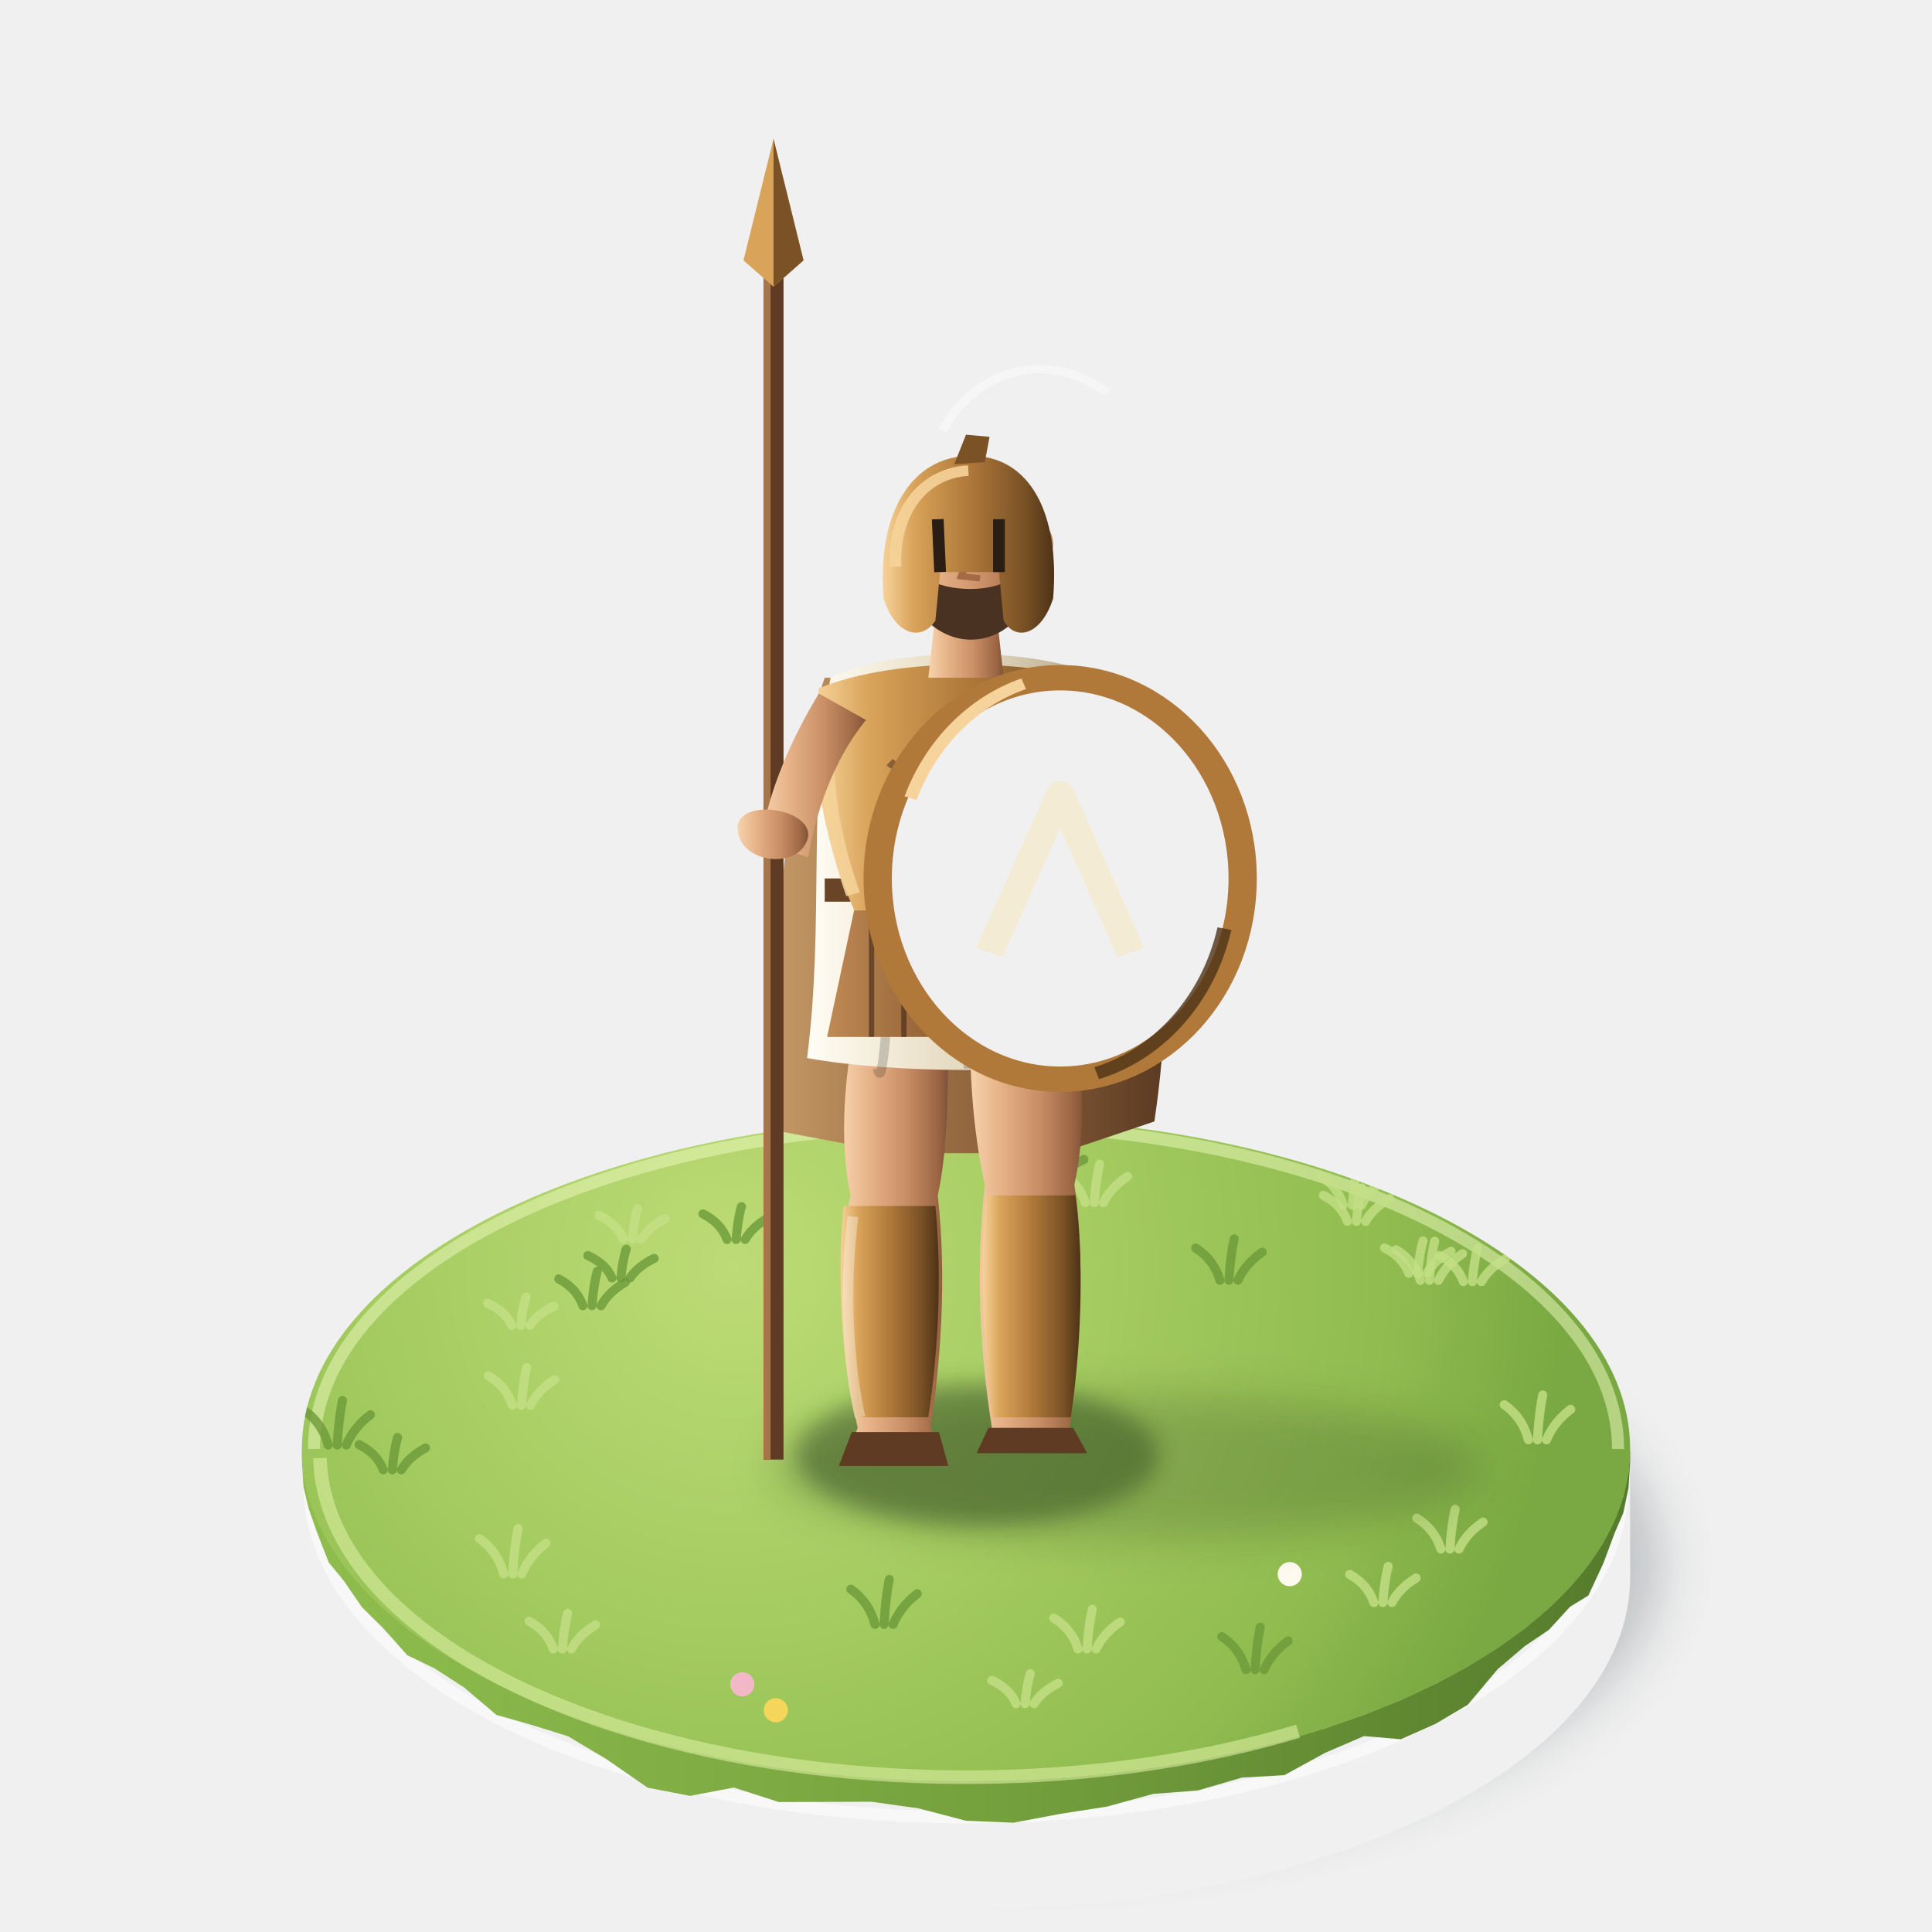
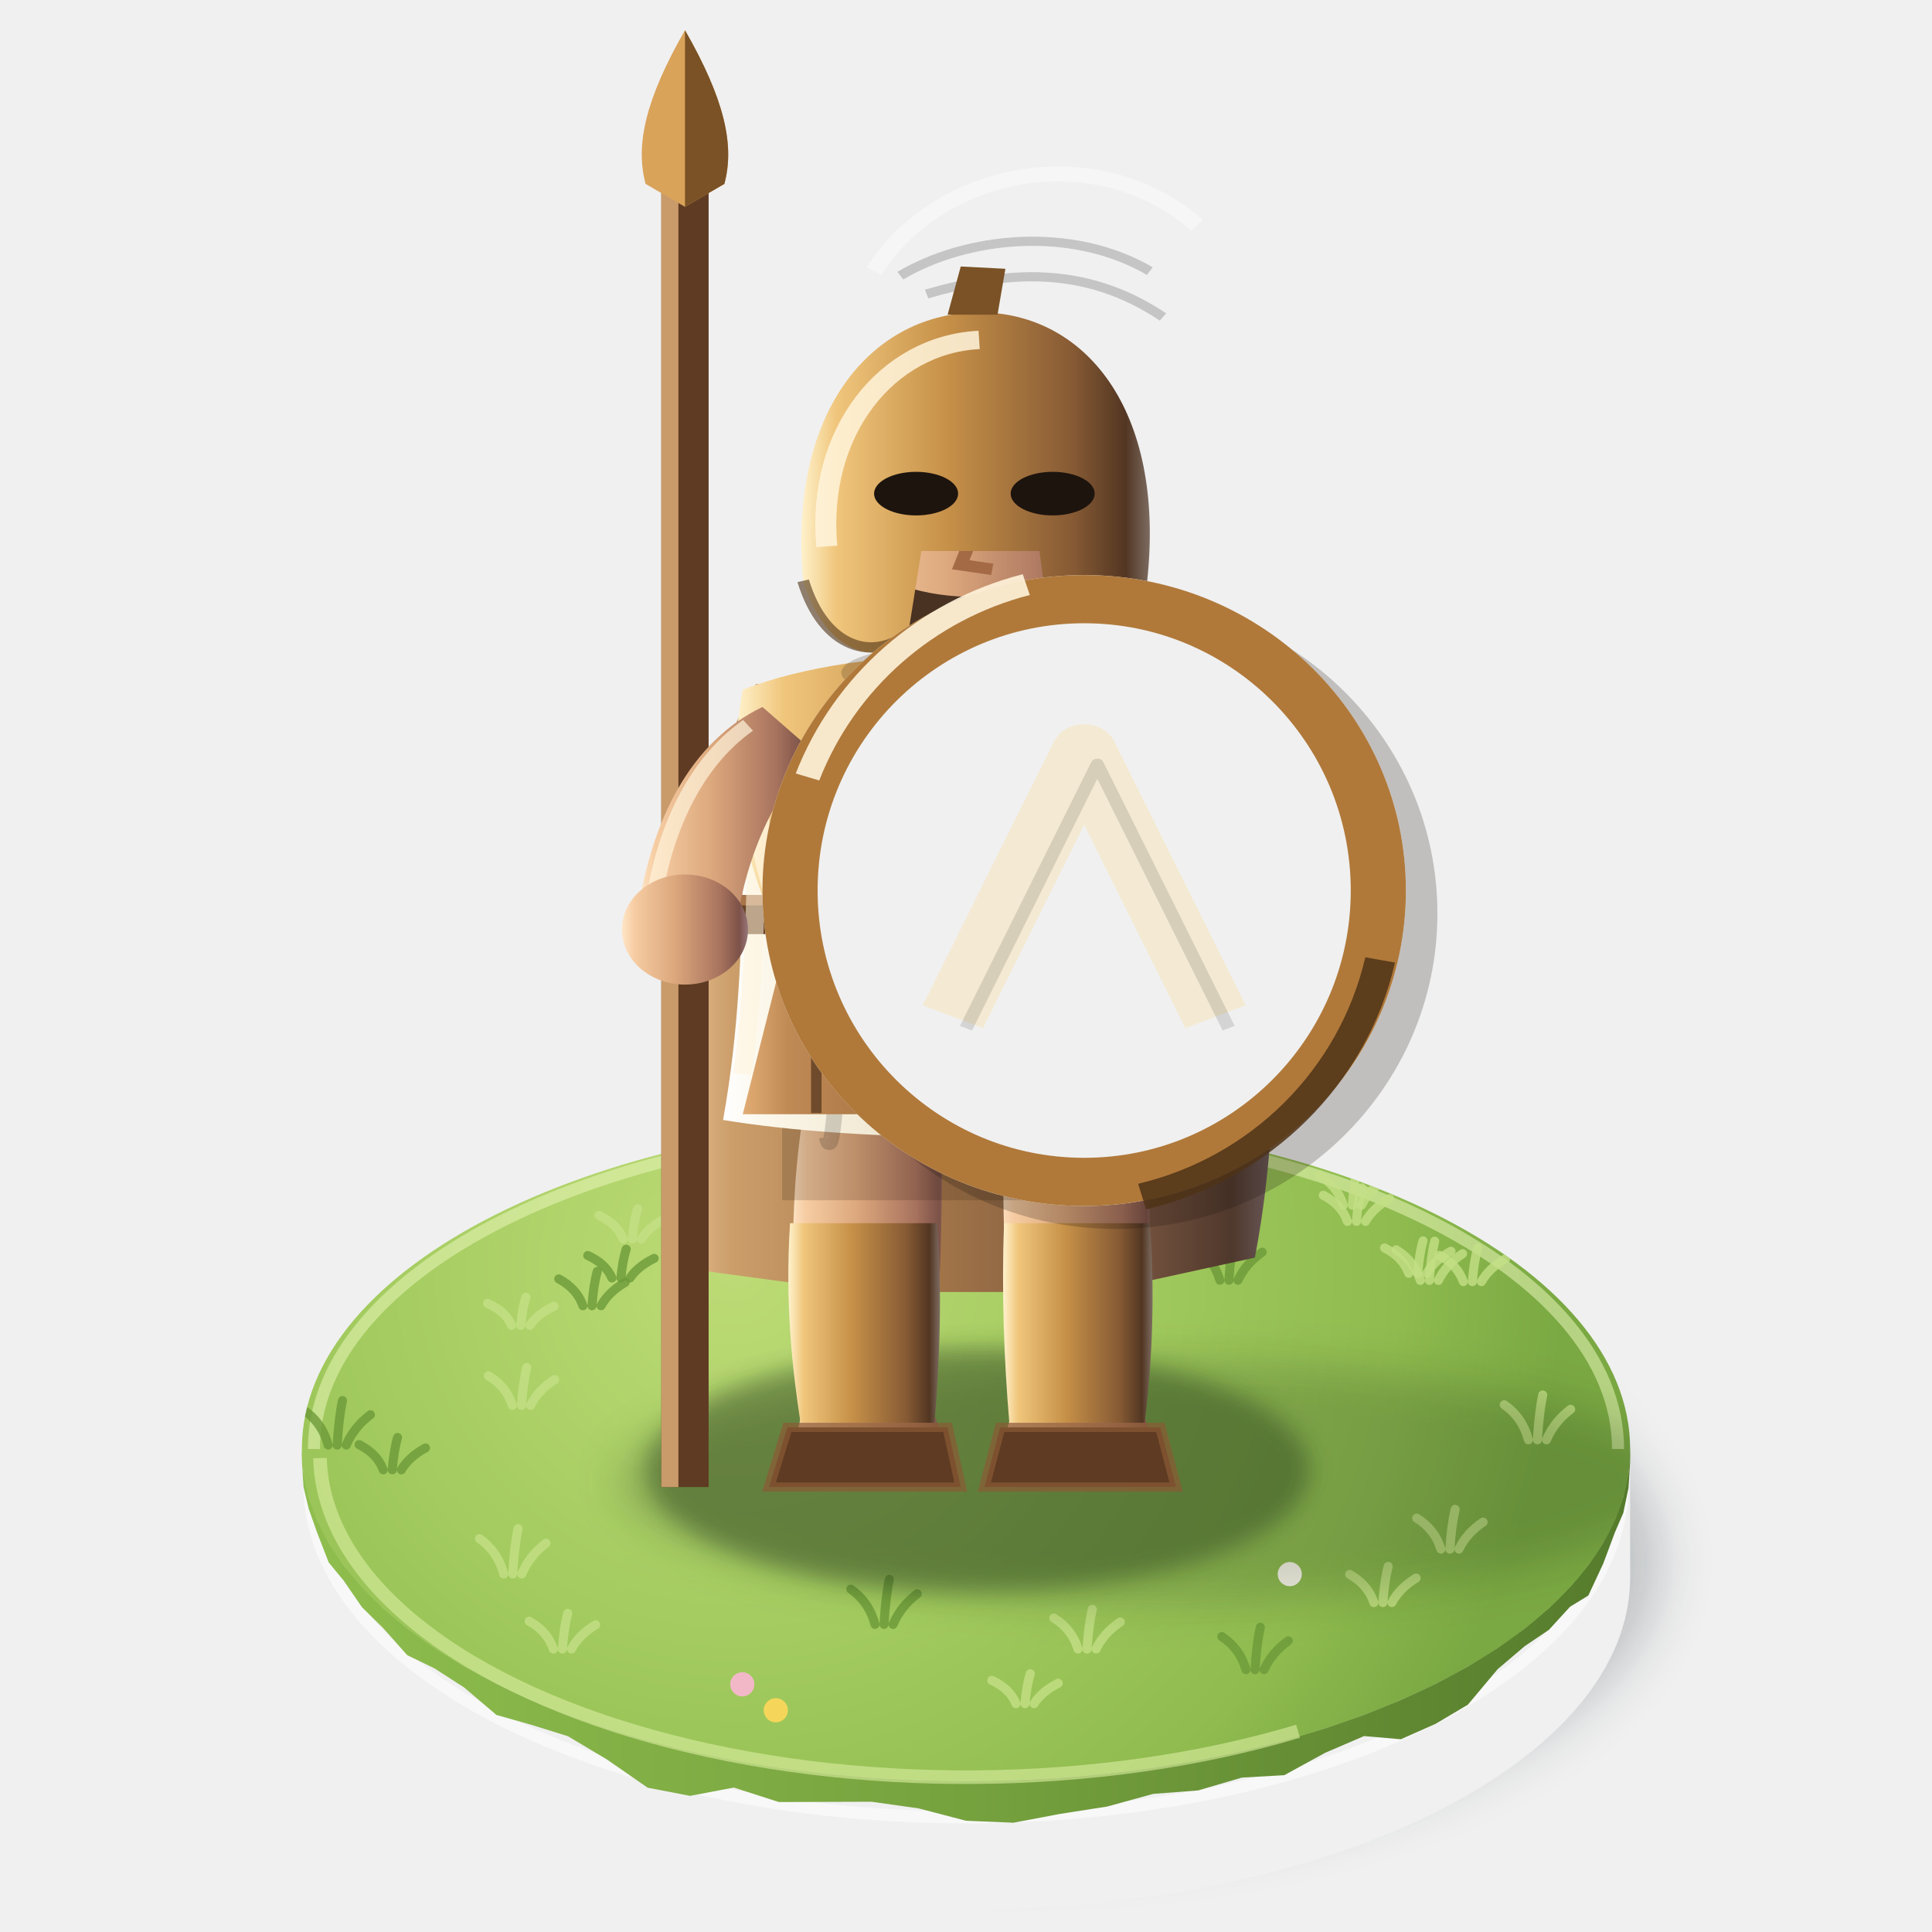
<svg xmlns="http://www.w3.org/2000/svg" viewBox="0 0 128 128">
  <defs>
    <filter id="hoplite-blur1_6" x="-40%" y="-40%" width="180%" height="180%">
      <feGaussianBlur stdDeviation="1.6" />
    </filter>
    <linearGradient id="hoplite-own" gradientUnits="userSpaceOnUse" x1="20" y1="0" x2="108" y2="0">
      <stop offset="0" stop-color="#ffffff" />
      <stop offset="0.3" stop-color="#e6e6e6" />
      <stop offset="0.6" stop-color="#c4c4c4" />
      <stop offset="0.86" stop-color="#9a9a9a" />
      <stop offset="1" stop-color="#747474" />
    </linearGradient>
    <linearGradient id="hoplite-lip" gradientUnits="userSpaceOnUse" x1="20" y1="0" x2="108" y2="0">
      <stop offset="0" stop-color="#8fbe4e" />
      <stop offset="0.5" stop-color="#76a23e" />
      <stop offset="1" stop-color="#557b2c" />
    </linearGradient>
    <radialGradient id="hoplite-grass" gradientUnits="userSpaceOnUse" cx="48.6" cy="83.9" r="55">
      <stop offset="0" stop-color="#bddb76" />
      <stop offset="0.45" stop-color="#a3cb5f" />
      <stop offset="0.8" stop-color="#8fbb4f" />
      <stop offset="1" stop-color="#7aa842" />
    </radialGradient>
    <clipPath id="hoplite-top">
      <ellipse cx="64" cy="96" rx="44" ry="22" />
    </clipPath>
    <filter id="hoplite-blur1_4" x="-40%" y="-40%" width="180%" height="180%">
      <feGaussianBlur stdDeviation="1.4" />
    </filter>
    <filter id="hoplite-blur0_7" x="-40%" y="-40%" width="180%" height="180%">
      <feGaussianBlur stdDeviation="0.7" />
    </filter>
    <linearGradient id="hoplite-uacc" x1="0" y1="0" x2="1" y2="0">
      <stop offset="0" stop-color="#ffffff" />
-       <stop offset="0.35" stop-color="#e6e6e6" />
-       <stop offset="0.7" stop-color="#9a9a9a" />
-       <stop offset="1" stop-color="#747474" />
+       <stop offset="0.12" stop-color="#ffffff" />
+       <stop offset="0.45" stop-color="#e6e6e6" />
+       <stop offset="0.8" stop-color="#9a9a9a" />
+       <stop offset="0.94" stop-color="#747474" />
+       <stop offset="1" stop-color="#c4c4c4" />
    </linearGradient>
    <linearGradient id="hoplite-uskin" x1="0" y1="0" x2="1" y2="0">
-       <stop offset="0" stop-color="#f6d3ad" />
-       <stop offset="0.25" stop-color="#e8b48a" />
-       <stop offset="0.6" stop-color="#c98f66" />
-       <stop offset="0.9" stop-color="#9c6644" />
-       <stop offset="1" stop-color="#7f5238" />
+       <stop offset="0" stop-color="#ffe6c8" />
+       <stop offset="0.1" stop-color="#f6cca2" />
+       <stop offset="0.42" stop-color="#dca77c" />
+       <stop offset="0.78" stop-color="#a8735e" />
+       <stop offset="0.93" stop-color="#7c5248" />
+       <stop offset="1" stop-color="#97767a" />
    </linearGradient>
    <linearGradient id="hoplite-umetal" x1="0" y1="0" x2="1" y2="0">
-       <stop offset="0" stop-color="#f6d39a" />
-       <stop offset="0.18" stop-color="#d9a35a" />
-       <stop offset="0.5" stop-color="#b0793a" />
-       <stop offset="0.82" stop-color="#7a5226" />
-       <stop offset="1" stop-color="#4e3216" />
+       <stop offset="0" stop-color="#fff2cc" />
+       <stop offset="0.1" stop-color="#f0c67c" />
+       <stop offset="0.42" stop-color="#c69048" />
+       <stop offset="0.78" stop-color="#865a34" />
+       <stop offset="0.93" stop-color="#523622" />
+       <stop offset="1" stop-color="#7d6c62" />
    </linearGradient>
    <linearGradient id="hoplite-ucloak" x1="0" y1="0" x2="1" y2="0">
-       <stop offset="0" stop-color="#c49866" />
-       <stop offset="0.3" stop-color="#a57749" />
-       <stop offset="0.7" stop-color="#7f5634" />
-       <stop offset="1" stop-color="#5a3a22" />
+       <stop offset="0" stop-color="#ecc596" />
+       <stop offset="0.1" stop-color="#cb9e6a" />
+       <stop offset="0.42" stop-color="#a57749" />
+       <stop offset="0.78" stop-color="#74523e" />
+       <stop offset="0.93" stop-color="#4f382c" />
+       <stop offset="1" stop-color="#6b5a5c" />
    </linearGradient>
    <linearGradient id="hoplite-utunic" x1="0" y1="0" x2="1" y2="0">
-       <stop offset="0" stop-color="#fffdf6" />
-       <stop offset="0.25" stop-color="#f3ebd8" />
-       <stop offset="0.6" stop-color="#ddd1b6" />
-       <stop offset="0.9" stop-color="#b3a688" />
-       <stop offset="1" stop-color="#9a8e72" />
+       <stop offset="0" stop-color="#ffffff" />
+       <stop offset="0.1" stop-color="#fbf6e8" />
+       <stop offset="0.42" stop-color="#ece2ca" />
+       <stop offset="0.78" stop-color="#b9b5aa" />
+       <stop offset="0.93" stop-color="#8e8e90" />
+       <stop offset="1" stop-color="#a9adb6" />
    </linearGradient>
    <linearGradient id="hoplite-uleather" x1="0" y1="0" x2="1" y2="0">
-       <stop offset="0" stop-color="#c08a55" />
-       <stop offset="0.3" stop-color="#9c6a3c" />
-       <stop offset="0.7" stop-color="#774c2a" />
-       <stop offset="1" stop-color="#56351c" />
-     </linearGradient>
-     <radialGradient id="hoplite-ushield" cx="0.35" cy="0.3" r="0.8">
-       <stop offset="0" stop-color="#ffffff" />
-       <stop offset="0.6" stop-color="#c4c4c4" />
+       <stop offset="0" stop-color="#e2ad74" />
+       <stop offset="0.1" stop-color="#c08a55" />
+       <stop offset="0.42" stop-color="#9c6a3c" />
+       <stop offset="0.78" stop-color="#6e4830" />
+       <stop offset="0.93" stop-color="#4a3020" />
+       <stop offset="1" stop-color="#665050" />
+     </linearGradient>
+     <radialGradient id="hoplite-ushield" cx="0.32" cy="0.28" r="0.85">
+       <stop offset="0" stop-color="#ffffff" />
+       <stop offset="0.45" stop-color="#e6e6e6" />
+       <stop offset="0.8" stop-color="#9a9a9a" />
      <stop offset="1" stop-color="#747474" />
    </radialGradient>
    <filter id="hoplite-blk" color-interpolation-filters="sRGB">
      <feColorMatrix type="matrix" values="0 0 0 0 0 0 0 0 0 0 0 0 0 0 0 0 0 0 1 0" />
    </filter>
    <mask id="hoplite-hole1" maskUnits="userSpaceOnUse" x="-2000" y="-2000" width="4000" height="4000">
      <rect x="-2000" y="-2000" width="4000" height="4000" fill="#fff" />
      <g filter="url(#hoplite-blk)">
        <path d="M20,96.5 A44,22 0 0 0 108,96.5 L108,104.5 A44,22 0 0 1 20,104.5Z" fill="url(#hoplite-own)" />
        <path d="M20,103.1 A44,22 0 0 0 108,103.1 L108,104.5 A44,22 0 0 1 20,104.5Z" fill="#4e4e4e" opacity="0.35" />
      </g>
    </mask>
    <mask id="hoplite-hole2" maskUnits="userSpaceOnUse" x="-2000" y="-2000" width="4000" height="4000">
      <rect x="-2000" y="-2000" width="4000" height="4000" fill="#fff" />
      <g filter="url(#hoplite-blk)">
-         <g transform="translate(64 96) scale(0.78 0.7)">
-           <path d="M-3,-93 C-6,-106 6,-110.5 13.5,-103 C16.5,-99 16,-92 13.2,-86.5 C11.6,-92.6 7,-98.4 0,-95.4Z" fill="url(#hoplite-uacc)" />
+         <g transform="translate(64 97) scale(0.87 0.76)">
+           <path d="M-10,-101 C-11,-114 6,-121 19,-112.6 C23,-108 23,-99.6 19.6,-92.6 C16.6,-101 10,-106.4 0,-104.2 C-4.4,-103.6 -7.6,-102.4 -10,-101Z" fill="url(#hoplite-uacc)" />
        </g>
      </g>
    </mask>
    <mask id="hoplite-hole3" maskUnits="userSpaceOnUse" x="-2000" y="-2000" width="4000" height="4000">
      <rect x="-2000" y="-2000" width="4000" height="4000" fill="#fff" />
      <g filter="url(#hoplite-blk)">
-         <g transform="translate(64 96) scale(0.78 0.7)">
-           <ellipse cx="8" cy="-54" rx="15.5" ry="19" fill="url(#hoplite-ushield)" />
+         <g transform="translate(64 97) scale(0.87 0.76)">
+           <ellipse cx="9" cy="-50" rx="24.5" ry="27.5" fill="url(#hoplite-ushield)" />
        </g>
      </g>
    </mask>
  </defs>
  <g>
    <g mask="url(#hoplite-hole3)">
      <g mask="url(#hoplite-hole2)">
        <g mask="url(#hoplite-hole1)">
          <ellipse cx="67" cy="103.5" rx="43.12" ry="19.8" fill="#1d2b36" opacity="0.22" filter="url(#hoplite-blur1_6)" />
        </g>
        <path d="M20.5,98.4 A43.5,22 0 0 0 107.5,98.4" fill="none" stroke="#fff" stroke-width="0.8" opacity="0.5" />
        <path d="M20,96 L20.11,97.57 L20.45,99.13 L21.01,100.68 L21.78,102.2 L22.77,103.69 L23.98,105.14 L25.38,106.54 L26.98,107.89 L28.78,109.18 L30.75,110.41 L32.89,111.56 L35.19,112.63 L37.63,113.61 L40.21,114.51 L42.91,115.31 L45.72,116.01 L48.62,116.61 L51.6,117.11 L54.65,117.5 L57.74,117.78 L60.86,117.94 L64,118 L67.14,117.94 L70.26,117.78 L73.35,117.5 L76.4,117.11 L79.38,116.61 L82.28,116.01 L85.09,115.31 L87.79,114.51 L90.37,113.61 L92.81,112.63 L95.11,111.56 L97.25,110.41 L99.22,109.18 L101.02,107.89 L102.62,106.54 L104.02,105.14 L105.23,103.69 L106.22,102.2 L106.99,100.68 L107.55,99.13 L107.89,97.57 L108,96 L108,96.86 L107.89,98.59 L107.55,100.23 L106.99,101.53 L106.22,103.59 L105.23,105.71 L104.02,106.45 L102.62,107.98 L101.02,109.06 L99.22,110.59 L97.25,112.94 L95.11,114.21 L92.81,115.23 L90.37,115.02 L87.79,116.13 L85.09,117.61 L82.28,117.77 L79.38,118.62 L76.4,118.85 L73.35,119.69 L70.26,120.17 L67.14,120.76 L64,120.63 L60.86,119.81 L57.74,119.37 L54.65,119.38 L51.6,119.39 L48.62,118.43 L45.72,118.98 L42.91,118.44 L40.21,116.57 L37.63,115.03 L35.19,114.27 L32.89,113.62 L30.75,111.8 L28.78,110.53 L26.98,109.66 L25.38,107.86 L23.98,106.48 L22.77,104.72 L21.78,103.52 L21.01,101.54 L20.45,99.95 L20.11,98.52 L20,96.76Z" fill="url(#hoplite-lip)" />
        <ellipse cx="64" cy="96" rx="44" ry="22" fill="url(#hoplite-grass)" />
        <path d="M21.2,96.6 A42.8,21.4 0 0 0 86,114.7" fill="none" stroke="#dcefa2" stroke-width="0.9" opacity="0.6" />
        <path d="M20.8,96 A43.2,21.5 0 0 1 107.2,96" fill="none" stroke="#e8f5b8" stroke-width="0.8" opacity="0.55" />
        <g clip-path="url(#hoplite-top)">
          <path d="M48.17,82.12 q-0.4,-1.09 -1.6,-1.7 M48.77,82.12 q0.1,-1.31 0.35,-2.18 M49.37,82.12 q0.5,-0.87 1.6,-1.48" stroke="#6c9a38" stroke-width="0.6" stroke-linecap="round" fill="none" opacity="0.8" />
          <path d="M71.42,109.25 q-0.4,-1.31 -1.6,-2.05 M72.02,109.25 q0.1,-1.58 0.35,-2.63 M72.62,109.25 q0.5,-1.05 1.6,-1.79" stroke="#c4e086" stroke-width="0.6" stroke-linecap="round" fill="none" opacity="0.8" />
          <path d="M57.97,107.62 q-0.4,-1.49 -1.6,-2.33 M58.57,107.62 q0.1,-1.79 0.35,-2.98 M59.17,107.62 q0.5,-1.19 1.6,-2.03" stroke="#6c9a38" stroke-width="0.6" stroke-linecap="round" fill="none" opacity="0.8" />
          <path d="M33.95,93.11 q-0.4,-1.26 -1.6,-1.96 M34.55,93.11 q0.1,-1.51 0.35,-2.51 M35.15,93.11 q0.5,-1.01 1.6,-1.71" stroke="#c4e086" stroke-width="0.6" stroke-linecap="round" fill="none" opacity="0.8" />
          <path d="M33.9,87.81 q-0.4,-0.93 -1.6,-1.46 M34.5,87.81 q0.1,-1.12 0.35,-1.87 M35.1,87.81 q0.5,-0.75 1.6,-1.27" stroke="#c4e086" stroke-width="0.6" stroke-linecap="round" fill="none" opacity="0.8" />
          <path d="M82.55,110.62 q-0.4,-1.4 -1.6,-2.19 M83.15,110.62 q0.1,-1.68 0.35,-2.81 M83.75,110.62 q0.5,-1.12 1.6,-1.91" stroke="#6c9a38" stroke-width="0.6" stroke-linecap="round" fill="none" opacity="0.8" />
          <path d="M89,79.85 q-0.4,-1.28 -1.6,-1.99 M89.6,79.85 q0.1,-1.53 0.35,-2.56 M90.2,79.85 q0.5,-1.02 1.6,-1.74" stroke="#c4e086" stroke-width="0.6" stroke-linecap="round" fill="none" opacity="0.8" />
          <path d="M67.31,112.87 q-0.4,-0.99 -1.6,-1.54 M67.91,112.87 q0.1,-1.19 0.35,-1.98 M68.51,112.87 q0.5,-0.79 1.6,-1.35" stroke="#c4e086" stroke-width="0.6" stroke-linecap="round" fill="none" opacity="0.8" />
          <path d="M33.37,104.28 q-0.4,-1.5 -1.6,-2.34 M33.97,104.28 q0.1,-1.8 0.35,-3 M34.57,104.28 q0.5,-1.2 1.6,-2.04" stroke="#c4e086" stroke-width="0.6" stroke-linecap="round" fill="none" opacity="0.8" />
          <path d="M91.02,106.17 q-0.4,-1.19 -1.6,-1.86 M91.62,106.17 q0.1,-1.43 0.35,-2.39 M92.22,106.17 q0.5,-0.95 1.6,-1.62" stroke="#c4e086" stroke-width="0.6" stroke-linecap="round" fill="none" opacity="0.8" />
          <path d="M38.62,86.51 q-0.4,-1.14 -1.6,-1.78 M39.22,86.51 q0.1,-1.37 0.35,-2.28 M39.82,86.51 q0.5,-0.91 1.6,-1.55" stroke="#6c9a38" stroke-width="0.6" stroke-linecap="round" fill="none" opacity="0.8" />
          <path d="M21.74,95.74 q-0.4,-1.48 -1.6,-2.3 M22.34,95.74 q0.1,-1.77 0.35,-2.95 M22.94,95.74 q0.5,-1.18 1.6,-2.01" stroke="#6c9a38" stroke-width="0.6" stroke-linecap="round" fill="none" opacity="0.8" />
          <path d="M40.54,84.67 q-0.4,-0.95 -1.6,-1.49 M41.14,84.67 q0.1,-1.14 0.35,-1.91 M41.74,84.67 q0.5,-0.76 1.6,-1.3" stroke="#6c9a38" stroke-width="0.6" stroke-linecap="round" fill="none" opacity="0.8" />
          <path d="M96.95,84.91 q-0.4,-1.12 -1.6,-1.74 M97.55,84.91 q0.1,-1.34 0.35,-2.23 M98.15,84.91 q0.5,-0.89 1.6,-1.52" stroke="#c4e086" stroke-width="0.6" stroke-linecap="round" fill="none" opacity="0.8" />
          <path d="M94.1,84.83 q-0.4,-1.3 -1.6,-2.03 M94.7,84.83 q0.1,-1.56 0.35,-2.6 M95.3,84.83 q0.5,-1.04 1.6,-1.77" stroke="#c4e086" stroke-width="0.6" stroke-linecap="round" fill="none" opacity="0.8" />
          <path d="M25.39,97.38 q-0.4,-1.07 -1.6,-1.67 M25.99,97.38 q0.1,-1.28 0.35,-2.14 M26.59,97.38 q0.5,-0.85 1.6,-1.45" stroke="#6c9a38" stroke-width="0.6" stroke-linecap="round" fill="none" opacity="0.8" />
          <path d="M93.33,84.36 q-0.4,-1.08 -1.6,-1.68 M93.93,84.36 q0.1,-1.29 0.35,-2.15 M94.53,84.36 q0.5,-0.86 1.6,-1.46" stroke="#c4e086" stroke-width="0.6" stroke-linecap="round" fill="none" opacity="0.8" />
          <path d="M69.01,78.05 q-0.4,-0.91 -1.6,-1.41 M69.61,78.05 q0.1,-1.09 0.35,-1.81 M70.21,78.05 q0.5,-0.73 1.6,-1.23" stroke="#6c9a38" stroke-width="0.6" stroke-linecap="round" fill="none" opacity="0.8" />
          <path d="M36.66,109.25 q-0.4,-1.18 -1.6,-1.84 M37.26,109.25 q0.1,-1.41 0.35,-2.36 M37.86,109.25 q0.5,-0.94 1.6,-1.6" stroke="#c4e086" stroke-width="0.6" stroke-linecap="round" fill="none" opacity="0.8" />
          <path d="M68.93,76.52 q-0.4,-1.11 -1.6,-1.73 M69.53,76.52 q0.1,-1.33 0.35,-2.22 M70.13,76.52 q0.5,-0.89 1.6,-1.51" stroke="#6c9a38" stroke-width="0.6" stroke-linecap="round" fill="none" opacity="0.8" />
          <path d="M89.27,80.92 q-0.4,-1.11 -1.6,-1.73 M89.87,80.92 q0.1,-1.33 0.35,-2.22 M90.47,80.92 q0.5,-0.89 1.6,-1.51" stroke="#c4e086" stroke-width="0.6" stroke-linecap="round" fill="none" opacity="0.8" />
          <path d="M101.26,95.39 q-0.4,-1.49 -1.6,-2.32 M101.86,95.39 q0.1,-1.78 0.35,-2.97 M102.46,95.39 q0.5,-1.19 1.6,-2.02" stroke="#c4e086" stroke-width="0.6" stroke-linecap="round" fill="none" opacity="0.8" />
          <path d="M41.29,82.09 q-0.4,-1 -1.6,-1.56 M41.89,82.09 q0.1,-1.2 0.35,-2 M42.49,82.09 q0.5,-0.8 1.6,-1.36" stroke="#c4e086" stroke-width="0.6" stroke-linecap="round" fill="none" opacity="0.8" />
          <path d="M95.46,102.63 q-0.4,-1.31 -1.6,-2.05 M96.06,102.63 q0.1,-1.58 0.35,-2.63 M96.66,102.63 q0.5,-1.05 1.6,-1.79" stroke="#c4e086" stroke-width="0.6" stroke-linecap="round" fill="none" opacity="0.8" />
          <path d="M80.82,84.82 q-0.4,-1.37 -1.6,-2.13 M81.42,84.82 q0.1,-1.64 0.35,-2.74 M82.02,84.82 q0.5,-1.09 1.6,-1.86" stroke="#6c9a38" stroke-width="0.6" stroke-linecap="round" fill="none" opacity="0.8" />
          <path d="M71.9,79.68 q-0.4,-1.27 -1.6,-1.99 M72.5,79.68 q0.1,-1.53 0.35,-2.55 M73.1,79.68 q0.5,-1.02 1.6,-1.73" stroke="#c4e086" stroke-width="0.6" stroke-linecap="round" fill="none" opacity="0.8" />
          <circle cx="66.75" cy="77.61" r="0.8" fill="#fffaf0" />
          <circle cx="49.18" cy="111.59" r="0.8" fill="#f3b8c8" />
          <circle cx="68.41" cy="82.15" r="0.8" fill="#f3b8c8" />
          <circle cx="51.4" cy="113.31" r="0.8" fill="#f6d65a" />
          <circle cx="85.45" cy="104.29" r="0.8" fill="#fffaf0" />
        </g>
        <g clip-path="url(#hoplite-top)">
-           <ellipse cx="74.56" cy="97.2" rx="23.52" ry="4.84" fill="#1f3315" opacity="0.21" filter="url(#hoplite-blur1_4)" />
-           <ellipse cx="64.8" cy="96.4" rx="12" ry="4.68" fill="#1f3315" opacity="0.38" filter="url(#hoplite-blur0_7)" />
-         </g>
-         <g transform="translate(64 96) scale(0.78 0.7)">
-           <path d="M-12,-73 C-15.5,-62 -17,-46 -15.5,-30 L-6,-28 L8,-28 L16,-31 C18,-46 17,-62 12,-73Z" fill="url(#hoplite-ucloak)" />
-           <path d="M-5,-62 C-7,-48 -7,-36 -6,-29 M5,-62 C7,-48 8,-36 8,-29" fill="none" stroke="#000" stroke-width="1" opacity="0.2" />
-         </g>
-         <g transform="translate(64 96) scale(0.78 0.7)">
-           <g transform="rotate(0 -5 -42)">
-             <path d="M-9,-42 L-1.6,-42 C-1.4,-34 -1.6,-28 -2.4,-24 C-1.6,-16 -2.2,-8 -3,-2 L-1.8,1.5 L-10.4,1.5 L-9.2,-2 C-10.6,-9 -11.2,-17 -9.8,-24 C-10.8,-29 -10.4,-36 -9,-42Z" fill="url(#hoplite-uskin)" />
-             <path d="M-10.4,-23 C-11,-16 -10.5,-8 -9.4,-3 L-3.2,-3 C-2.4,-9 -2,-16 -2.6,-23Z" fill="url(#hoplite-umetal)" />
-             <path d="M-10.8,1.6 L-1.5,1.6 L-2.3,-1.6 L-9.7,-1.6Z" fill="#5e3b22" />
+           <ellipse cx="76.1" cy="98.2" rx="35.2" ry="8.04" fill="#1f3315" opacity="0.21" filter="url(#hoplite-blur1_4)" />
+           <ellipse cx="64.8" cy="97.4" rx="22" ry="8.08" fill="#1f3315" opacity="0.38" filter="url(#hoplite-blur0_7)" />
+         </g>
+         <g transform="translate(64 97) scale(0.87 0.76)">
+           <path d="M-16,-68 C-22,-56 -24,-36 -21,-17 L-8,-15 L10,-15 L22,-18 C25,-36 23,-56 17,-68Z" fill="url(#hoplite-ucloak)" />
+           <path d="M-9,-56 C-11,-42 -11,-28 -10,-16 M10,-56 C12,-42 13,-28 12,-16" fill="none" stroke="#000" stroke-width="1.6" opacity="0.2" />
+         </g>
+         <g transform="translate(64 97) scale(0.87 0.76)">
+           <g transform="rotate(0 -7 -33)">
+             <path d="M-12,-33 L-2,-33 C-1.6,-24 -2,-14 -2.6,-5 L-1.2,0 L-13.4,0 L-12.4,-5 C-13.4,-14 -13.6,-24 -12,-33Z" fill="url(#hoplite-uskin)" />
+             <path d="M-13.4,-21 C-13.8,-14 -13.2,-8 -12.6,-3.6 L-2.4,-3.6 C-2,-9 -1.8,-15 -2.2,-21Z" fill="url(#hoplite-umetal)" />
+             <path d="M-15,2 L-0.4,2 L-1.4,-3.2 L-13.6,-3.2Z" fill="#5e3b22" />
+             <path d="M-15,2 L-0.4,2 L-1.4,-3.2 L-13.6,-3.2Z" fill="none" stroke="#8a5a34" stroke-width="0.8" opacity="0.7" />
          </g>
        </g>
-         <g transform="translate(64 96) scale(0.78 0.7)">
-           <g transform="rotate(0 5 -42)">
-             <path d="M0.4,-42 L9,-42 C10,-36 10.2,-30 9.2,-25 C10.2,-18 9.6,-9 8.8,-2 L10,0 L1.2,0 L2.2,-2 C1.2,-9 0.8,-17 1.6,-25 C0.6,-30 0.2,-36 0.4,-42Z" fill="url(#hoplite-uskin)" />
-             <path d="M1.7,-24 C1.1,-17 1.5,-9 2.3,-3 L8.9,-3 C9.7,-9 10.1,-17 9.3,-24Z" fill="url(#hoplite-umetal)" />
-             <path d="M0.9,0.4 L10.3,0.4 L9.1,-2 L1.9,-2Z" fill="#5e3b22" />
+         <g transform="translate(64 97) scale(0.87 0.76)">
+           <g transform="rotate(0 8 -33)">
+             <path d="M3,-33 L13,-33 C14.4,-24 14.2,-14 13.4,-5 L14.6,0 L2.4,0 L3.6,-5 C3,-14 2.6,-24 3,-33Z" fill="url(#hoplite-uskin)" />
+             <path d="M2.9,-21 C2.7,-15 2.9,-9 3.3,-3.6 L13.6,-3.6 C14.2,-9 14.4,-15 14,-21Z" fill="url(#hoplite-umetal)" />
+             <path d="M1.4,2 L16,2 L14.8,-3.2 L2.6,-3.2Z" fill="#5e3b22" />
+             <path d="M1.4,2 L16,2 L14.8,-3.2 L2.6,-3.2Z" fill="none" stroke="#8a5a34" stroke-width="0.8" opacity="0.7" />
          </g>
        </g>
-         <g transform="translate(64 96) scale(0.78 0.7)">
-           <path d="M-9.6,-22 C-10.4,-15 -10,-8 -9,-3" fill="none" stroke="#fff" stroke-width="0.9" opacity="0.35" />
-         </g>
-         <g transform="translate(64 96) scale(0.78 0.7)">
-           <path d="M-11.5,-73 C-13.5,-62 -12,-50 -13.5,-37 C-6,-35.5 6,-35.5 13.5,-37 C12,-50 13.5,-62 11.5,-73 C6,-76 -6,-76 -11.5,-73Z" fill="url(#hoplite-utunic)" />
-           <rect x="-12" y="-54" width="24" height="2.2" fill="#6a4426" />
-           <path d="M-6,-51 C-6.5,-45 -7,-33 -7.5,-36 M0,-51 L0.2,-36 M6,-51 C6.5,-45 7,-33 7.5,-36" fill="none" stroke="#000" stroke-width="0.8" opacity="0.18" />
-         </g>
-         <g transform="translate(64 96) scale(0.78 0.7)">
-           <path d="M-9.5,-51 L9.5,-51 L11.8,-39 L-11.8,-39Z" fill="url(#hoplite-uleather)" />
-           <rect x="-8.25" y="-50" width="0.45" height="11" fill="#3e2514" opacity="0.6" />
-           <rect x="-5.5" y="-50" width="0.45" height="11" fill="#3e2514" opacity="0.6" />
-           <rect x="-2.75" y="-50" width="0.45" height="11" fill="#3e2514" opacity="0.6" />
-           <rect x="0" y="-50" width="0.45" height="11" fill="#3e2514" opacity="0.6" />
-           <rect x="2.75" y="-50" width="0.45" height="11" fill="#3e2514" opacity="0.6" />
-           <rect x="5.5" y="-50" width="0.45" height="11" fill="#3e2514" opacity="0.6" />
-           <rect x="8.25" y="-50" width="0.45" height="11" fill="#3e2514" opacity="0.6" />
-         </g>
-         <g transform="translate(64 96) scale(0.78 0.7)">
-           <path d="M-12.5,-72 C-13.5,-64 -11.5,-56 -9.5,-51 L9.5,-51 C11.5,-56 13.5,-64 12.5,-72 C6,-75 -6,-75 -12.5,-72Z" fill="url(#hoplite-umetal)" />
-           <path d="M-6.5,-65 C-3.5,-62.5 3.5,-62.5 6.5,-65 M0,-63 L0,-53.5 M-5,-57.5 C-2,-56 2,-56 5,-57.5" fill="none" stroke="#4e3216" stroke-width="0.8" opacity="0.55" />
-           <path d="M-11.6,-70 C-12.4,-63 -11,-57 -9.6,-52.5" fill="none" stroke="#f6d39a" stroke-width="1.2" opacity="0.85" />
-         </g>
-         <g transform="translate(64 96) scale(0.78 0.7)">
-           <rect x="-17.2" y="-112" width="1.7" height="113" fill="#5e3b22" />
-           <rect x="-17.2" y="-112" width="0.6" height="113" fill="#a8744a" />
-         </g>
-         <g transform="translate(64 96) scale(0.78 0.7)">
-           <path d="M-16.35,-124 L-13.8,-112.5 L-16.35,-110 L-18.9,-112.5Z" fill="#d9a35a" />
-           <path d="M-16.35,-124 L-13.8,-112.5 L-16.35,-110Z" fill="#7a5226" />
-         </g>
-         <g transform="translate(64 96) scale(0.78 0.7)">
-           <path d="M-12.5,-71.5 C-15.5,-66 -17,-61 -17.4,-57.5 L-13.4,-56 C-12.8,-60 -11.4,-65 -8.5,-69Z" fill="url(#hoplite-uskin)" />
-           <path d="M-19.4,-59 C-19.6,-55.4 -14,-54.6 -13.4,-58 C-13.2,-60.6 -19,-61.6 -19.4,-59Z" fill="url(#hoplite-uskin)" />
-           <path d="M8.5,-69 C11.4,-65 12.8,-60 13.4,-56 L17.4,-57.5 C17,-61 15.5,-66 12.5,-71.5Z" fill="url(#hoplite-uskin)" />
-           <path d="M13.4,-58 C13.6,-54.6 19.2,-54.8 19.4,-58.4 C19.2,-61 13.6,-61 13.4,-58Z" fill="url(#hoplite-uskin)" />
-         </g>
-         <g transform="translate(64 96) scale(0.78 0.7)">
-           <path d="M-2.6,-79 L2.6,-79 L3.2,-73 L-3.2,-73Z" fill="url(#hoplite-uskin)" />
-           <ellipse cx="0.3" cy="-86" rx="6.3" ry="7.5" fill="url(#hoplite-uskin)" />
-           <ellipse cx="6.2" cy="-85.6" rx="1.2" ry="2" fill="#b47a54" />
-           <ellipse cx="-2.3" cy="-86.6" rx="0.8" ry="0.55" fill="#2a1d14" />
-           <ellipse cx="2.9" cy="-86.6" rx="0.8" ry="0.55" fill="#2a1d14" />
-           <path d="M0.6,-86 L-0.4,-82.6 L1.2,-82.4" fill="none" stroke="#a46a46" stroke-width="0.6" />
-         </g>
-         <g transform="translate(64 96) scale(0.78 0.7)">
-           <path d="M-5.2,-84 C-5.4,-79.5 -2.4,-76.6 0.4,-76.6 C3.4,-76.6 6,-79.5 5.8,-84 C4.2,-82 2.2,-81.4 0.4,-81.4 C-1.6,-81.4 -3.6,-82 -5.2,-84Z" fill="#4a3222" />
-         </g>
-         <g transform="translate(64 96) scale(0.78 0.7)">
-           <path d="M-7,-80.5 C-7.6,-88.6 -4.6,-94 0.4,-94 C5.4,-94 8,-88.6 7.4,-80.5 C6.4,-77 4.2,-76.4 3.2,-78.4 L2.8,-83 L-2.2,-83 L-2.6,-78.4 C-3.8,-76.4 -6,-77 -7,-80.5Z" fill="url(#hoplite-umetal)" />
-           <path d="M-6,-83.5 C-6.2,-89 -3.4,-92.4 0.2,-92.6" fill="none" stroke="#f6d39a" stroke-width="1" opacity="0.9" />
-           <path d="M-2.2,-83 L-2.4,-88 M2.8,-83 L2.8,-88" stroke="#2a1d14" stroke-width="1" />
-         </g>
-       </g>
-       <g transform="translate(64 96) scale(0.78 0.7)">
-         <path d="M-2,-96.4 C1,-102.4 7,-104 12,-100" fill="none" stroke="#fff" stroke-width="0.8" opacity="0.4" />
-         <path d="M-1,-93.2 L0,-96 L2,-95.8 L1.6,-93.4Z" fill="#7a5226" />
+         <g transform="translate(64 97) scale(0.87 0.76)">
+           <rect x="-14" y="-30" width="29" height="7" fill="#2b1a10" opacity="0.18" />
+         </g>
+         <g transform="translate(64 97) scale(0.87 0.76)">
+           <path d="M-15.5,-67 C-18,-58 -16,-46 -18.5,-30 C-8,-28 9,-28 19.5,-30 C17,-46 19,-58 16.5,-67 C9,-71 -8,-71 -15.5,-67Z" fill="url(#hoplite-utunic)" />
+           <rect x="-17.4" y="-49.6" width="35.6" height="3.4" fill="#6a4426" />
+           <rect x="-17.4" y="-49.6" width="35.6" height="0.9" fill="#a8744a" />
+           <path d="M-9,-45 C-9.6,-40 -10,-25 -10.6,-28.5 M1,-45 L1.2,-28.5 M10,-45 C10.6,-40 11,-25 11.6,-28.5" fill="none" stroke="#000" stroke-width="1.2" opacity="0.16" />
+           <path d="M-15,-64 C-16.6,-56 -15.4,-48 -17,-34" fill="none" stroke="#fff4dc" stroke-width="1.4" opacity="0.55" />
+         </g>
+         <g transform="translate(64 97) scale(0.87 0.76)">
+           <path d="M-13.8,-45 L14.8,-45 L18,-30.5 L-17,-30.5Z" fill="url(#hoplite-uleather)" />
+           <rect x="-11.8" y="-44" width="0.8" height="13.4" fill="#3e2514" opacity="0.6" />
+           <rect x="-8" y="-44" width="0.8" height="13.4" fill="#3e2514" opacity="0.6" />
+           <rect x="-4.2" y="-44" width="0.8" height="13.4" fill="#3e2514" opacity="0.6" />
+           <rect x="-0.4" y="-44" width="0.8" height="13.4" fill="#3e2514" opacity="0.6" />
+           <rect x="3.4" y="-44" width="0.8" height="13.4" fill="#3e2514" opacity="0.6" />
+           <rect x="7.2" y="-44" width="0.8" height="13.4" fill="#3e2514" opacity="0.6" />
+           <rect x="11" y="-44" width="0.8" height="13.4" fill="#3e2514" opacity="0.6" />
+           <rect x="14.8" y="-44" width="0.8" height="13.4" fill="#3e2514" opacity="0.6" />
+         </g>
+         <g transform="translate(64 97) scale(0.87 0.76)">
+           <path d="M-17,-67.5 C-18.6,-58 -16,-50 -13.6,-44.6 L14.6,-44.6 C17,-50 19.6,-58 18,-67.5 C9,-71.6 -8,-71.6 -17,-67.5Z" fill="url(#hoplite-umetal)" />
+           <path d="M-9,-62 C-4.6,-58.6 5.6,-58.6 10,-62 M0.5,-60 L0.5,-47 M-7,-53 C-2.6,-51 3.6,-51 8,-53" fill="none" stroke="#4e3216" stroke-width="1.1" opacity="0.5" />
+           <path d="M-15.6,-65 C-16.8,-57 -15,-50 -13.2,-46" fill="none" stroke="#fff4dc" stroke-width="1.6" opacity="0.8" />
+           <rect x="-14.6" y="-46.6" width="29.2" height="2.4" fill="#4e3216" opacity="0.5" />
+         </g>
+         <g transform="translate(64 97) scale(0.87 0.76)">
+           <rect x="-23.2" y="-113" width="3.6" height="115" fill="#5e3b22" />
+           <rect x="-23.2" y="-113" width="1.3" height="115" fill="#c99a6a" />
+         </g>
+         <g transform="translate(64 97) scale(0.87 0.76)">
+           <path d="M-21.4,-125 C-18.4,-119 -17.6,-115 -18.4,-111.6 L-21.4,-109.6 L-24.4,-111.6 C-25.2,-115 -24.4,-119 -21.4,-125Z" fill="#d9a35a" />
+           <path d="M-21.4,-125 C-18.4,-119 -17.6,-115 -18.4,-111.6 L-21.4,-109.6Z" fill="#7a5226" />
+         </g>
+         <g transform="translate(64 97) scale(0.87 0.76)">
+           <path d="M-15.5,-66 C-21,-63 -24,-56 -25,-48 L-17.6,-46 C-17,-52 -15,-58 -11.5,-62Z" fill="url(#hoplite-uskin)" />
+           <path d="M-16.6,-64.4 C-20.8,-61 -23,-55 -23.8,-49" fill="none" stroke="#fff4dc" stroke-width="1.2" opacity="0.7" />
+           <circle cx="-21.4" cy="-46.6" r="4.8" fill="url(#hoplite-uskin)" />
+           <path d="M16.5,-66 C22,-63 25,-56 26,-48 L18.6,-46 C18,-52 16,-58 12.5,-62Z" fill="url(#hoplite-uskin)" />
+           <circle cx="22.4" cy="-46.6" r="4.6" fill="url(#hoplite-uskin)" />
+         </g>
+         <g transform="translate(64 97) scale(0.87 0.76)">
+           <path d="M-5,-72 L6,-72 L6.8,-65 L-5.8,-65Z" fill="url(#hoplite-uskin)" />
+           <ellipse cx="0.5" cy="-83" rx="11" ry="12.6" fill="url(#hoplite-uskin)" />
+           <ellipse cx="11.6" cy="-82" rx="2.2" ry="3.4" fill="#b47a5e" />
+           <ellipse cx="-4" cy="-84.4" rx="1.5" ry="1.2" fill="#2a1d14" />
+           <ellipse cx="5.2" cy="-84.4" rx="1.5" ry="1.2" fill="#2a1d14" />
+           <path d="M-6.6,-88 L-2,-88.8 M3,-88.8 L7.6,-88" stroke="#4a3222" stroke-width="1.1" stroke-linecap="round" />
+           <path d="M1.2,-83 L-0.4,-78.4 L2,-78" fill="none" stroke="#a46a46" stroke-width="1" />
+           <path d="M-9.6,-88 C-10.6,-82 -9.6,-76 -6.6,-72.6" fill="none" stroke="#fff4dc" stroke-width="1.3" opacity="0.6" />
+           <ellipse cx="0.5" cy="-69" rx="10" ry="2.6" fill="#2b1a10" opacity="0.2" />
+         </g>
+         <g transform="translate(64 97) scale(0.87 0.76)">
+           <path d="M-9.6,-80 C-10,-72 -4.6,-67.2 0.6,-67.2 C6,-67.2 10.8,-72 10.4,-80 C7.6,-76.6 4,-75.6 0.6,-75.6 C-2.8,-75.6 -6.8,-76.6 -9.6,-80Z" fill="#4a3222" />
+           <path d="M-7,-76 C-5,-71 -2,-69 0.6,-68.6" fill="none" stroke="#7a5a40" stroke-width="1" />
+         </g>
+         <g transform="translate(64 97) scale(0.87 0.76)">
+           <path d="M-12.4,-77 C-13.6,-92 -7,-100.4 1,-100.4 C9,-100.4 15.2,-92 13.8,-77 C12.2,-70.6 8,-69.2 6.4,-72.4 L5.6,-79.6 L-3.4,-79.6 L-4.4,-72.4 C-6.4,-69.2 -10.8,-70.6 -12.4,-77Z" fill="url(#hoplite-umetal)" />
+           <ellipse cx="-3.8" cy="-84.6" rx="3.2" ry="1.9" fill="#1d140e" />
+           <ellipse cx="6.6" cy="-84.6" rx="3.2" ry="1.9" fill="#1d140e" />
+           <path d="M-10.6,-80 C-11.4,-90 -6,-97.6 1,-98" fill="none" stroke="#fff4dc" stroke-width="1.6" opacity="0.85" />
+           <path d="M-12.4,-77 C-10.8,-71 -7,-70 -4.4,-72.4" fill="none" stroke="#4e3216" stroke-width="0.9" opacity="0.6" />
+         </g>
+       </g>
+       <g transform="translate(64 97) scale(0.87 0.76)">
+         <path d="M-7,-104 C-2,-113 10,-115.6 17.6,-108" fill="none" stroke="#fff" stroke-width="1.3" opacity="0.4" />
+         <path d="M-5,-103.6 C0,-107 8,-108 14,-104 M-3,-102 C3,-104 9,-104.6 15,-100" fill="none" stroke="#000" stroke-width="0.8" opacity="0.18" />
+         <path d="M-1.4,-100.2 L-0.4,-104.4 L3,-104.2 L2.4,-100.2Z" fill="#7a5226" />
+       </g>
+       <g transform="translate(64 97) scale(0.87 0.76)">
+         <ellipse cx="11.4" cy="-48" rx="24.5" ry="27.5" fill="#1d140e" opacity="0.22" />
      </g>
    </g>
-     <g transform="translate(64 96) scale(0.78 0.7)">
-       <ellipse cx="8" cy="-54" rx="15.5" ry="19" fill="none" stroke="#b0793a" stroke-width="2.4" />
-       <path d="M-4.71,-61.6 A15.5,19 0 0 1 4.9,-72.43" fill="none" stroke="#f6d39a" stroke-width="1.08" />
-       <path d="M21.95,-49.25 A15.5,19 0 0 1 11.1,-35.57" fill="none" stroke="#4e3216" stroke-width="1.2" opacity="0.8" />
+     <g transform="translate(64 97) scale(0.87 0.76)">
+       <ellipse cx="9" cy="-50" rx="22.4" ry="25.4" fill="none" stroke="#b0793a" stroke-width="4.2" />
+       <path d="M-12.07,-59.9 A24.5,27.5 0 0 1 4.59,-76.67" fill="none" stroke="#fff4dc" stroke-width="1.89" opacity="0.9" />
+       <path d="M31.54,-43.95 A24.5,27.5 0 0 1 13.41,-23.32" fill="none" stroke="#4e3216" stroke-width="2.31" opacity="0.85" />
    </g>
-     <g transform="translate(64 96) scale(0.78 0.7)">
-       <path d="M2,-47 L8,-62 L14,-47" fill="none" stroke="#f4ead2" stroke-width="2.4" stroke-linejoin="round" opacity="0.92" />
+     <g transform="translate(64 97) scale(0.87 0.76)">
+       <path d="M-1,-39 L9,-62 L19,-39" fill="none" stroke="#f4ead2" stroke-width="5" stroke-linejoin="round" opacity="0.95" />
+       <path d="M-1,-39 L9,-62 L19,-39" fill="none" stroke="#000" stroke-width="1" stroke-linejoin="round" opacity="0.12" transform="translate(1 1)" />
    </g>
  </g>
</svg>
